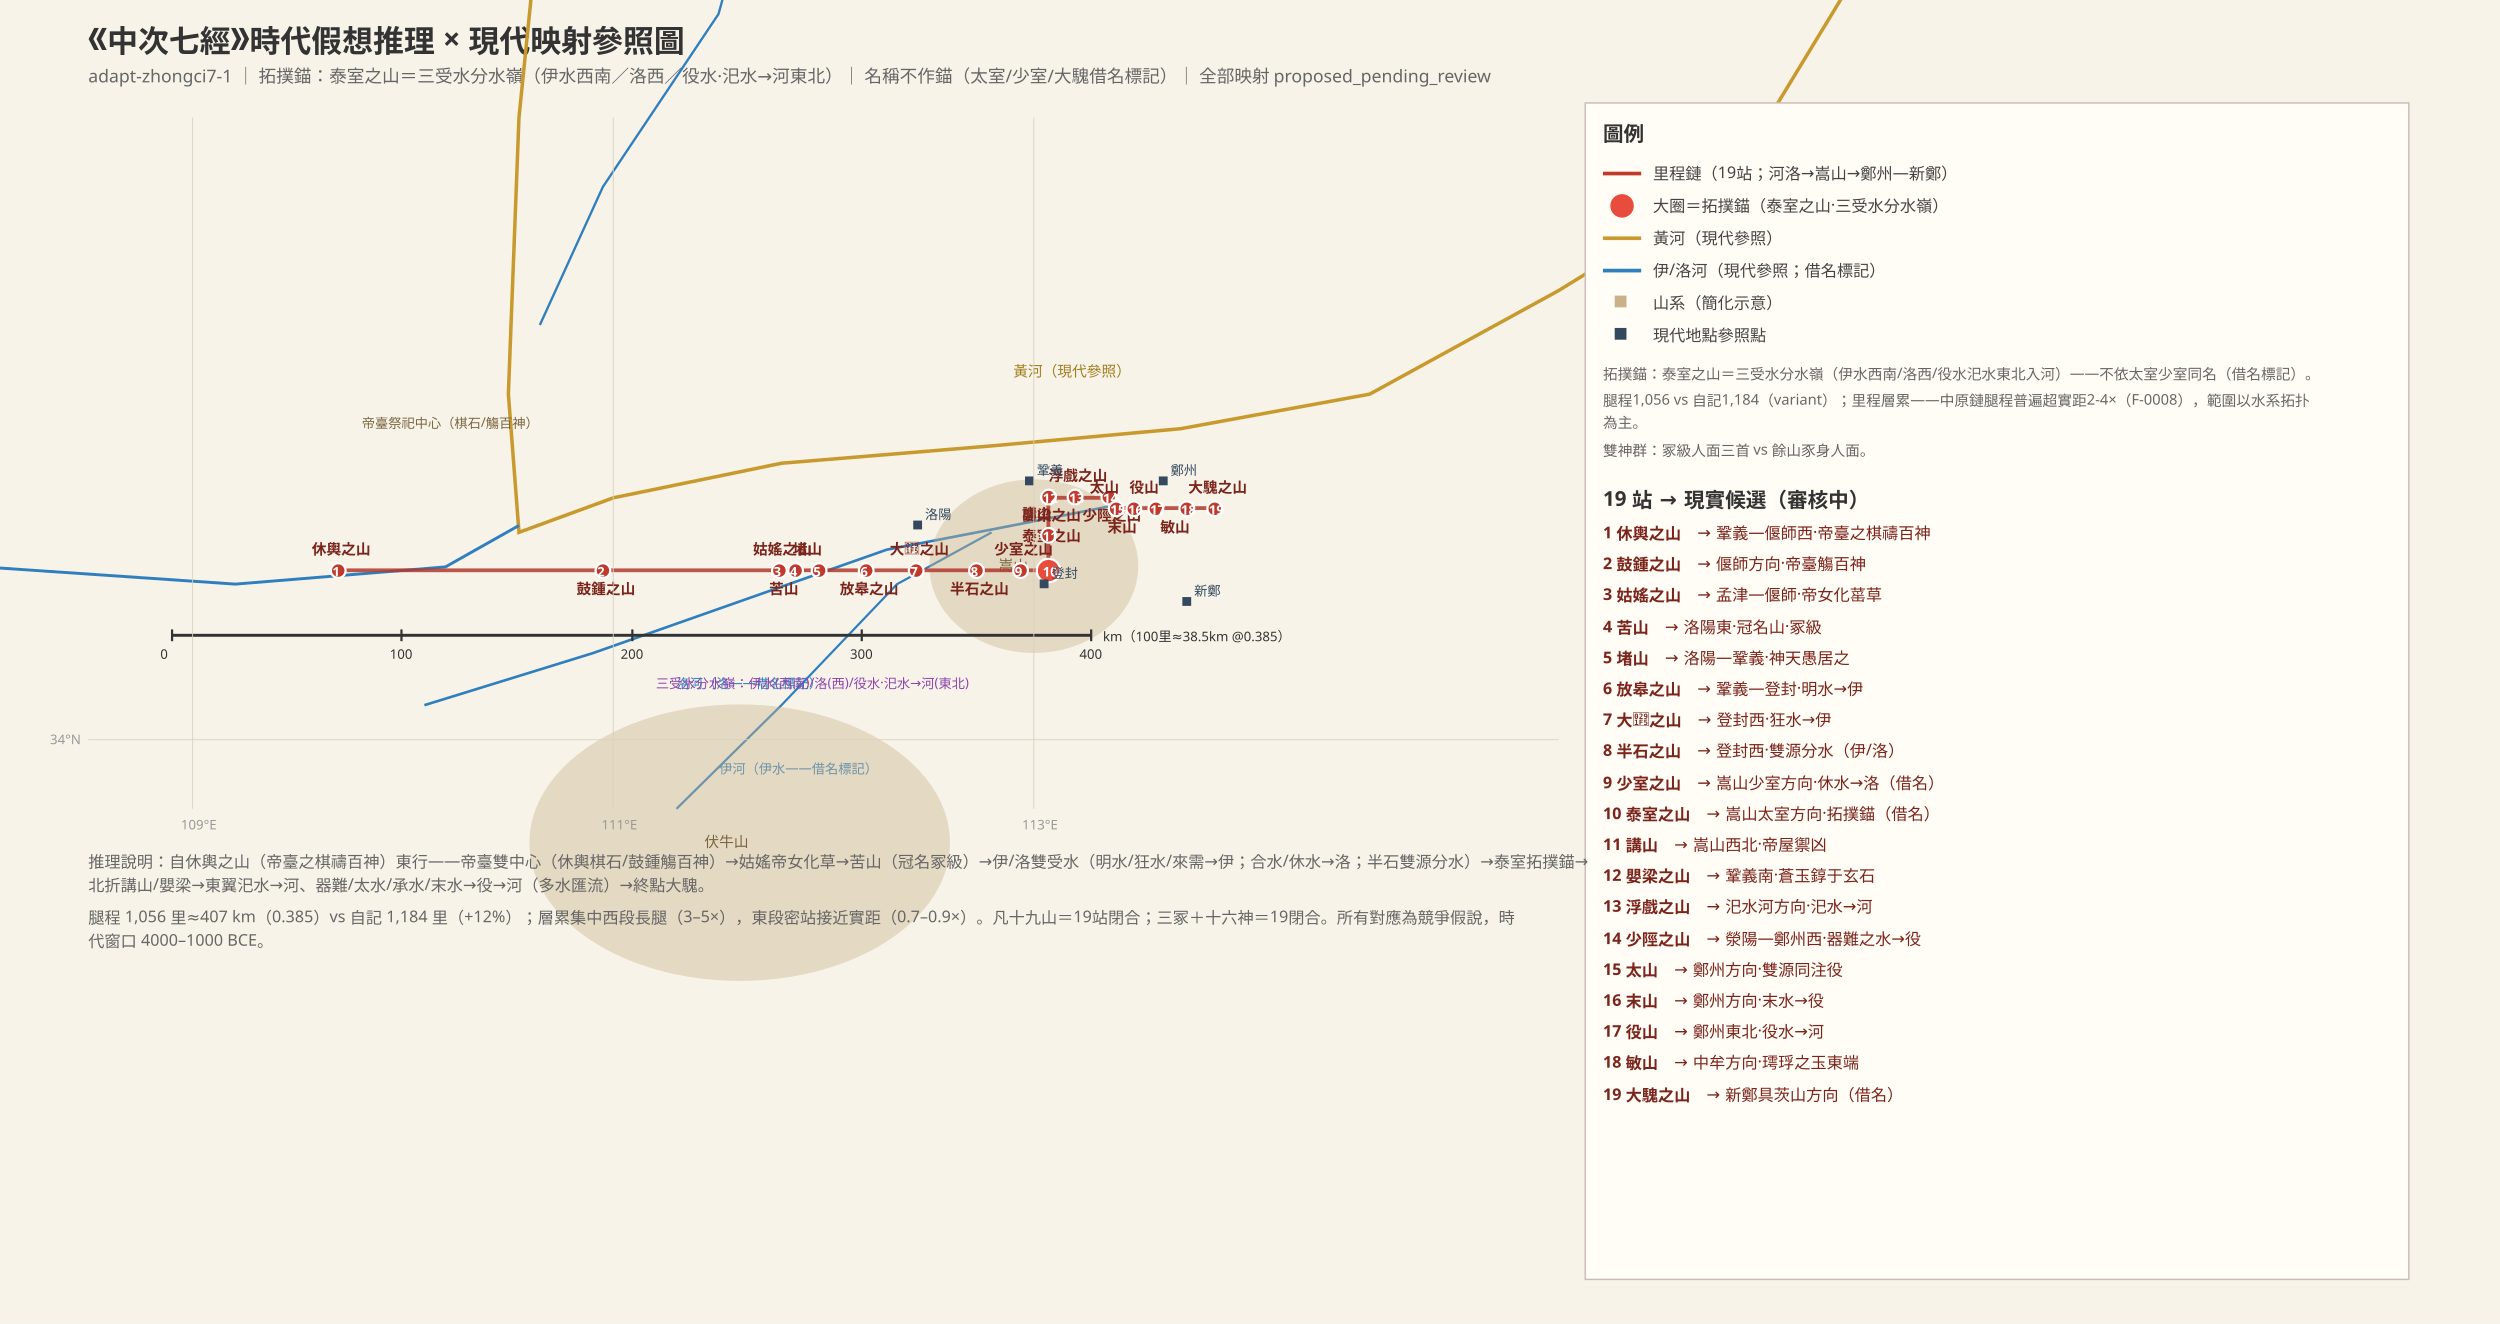
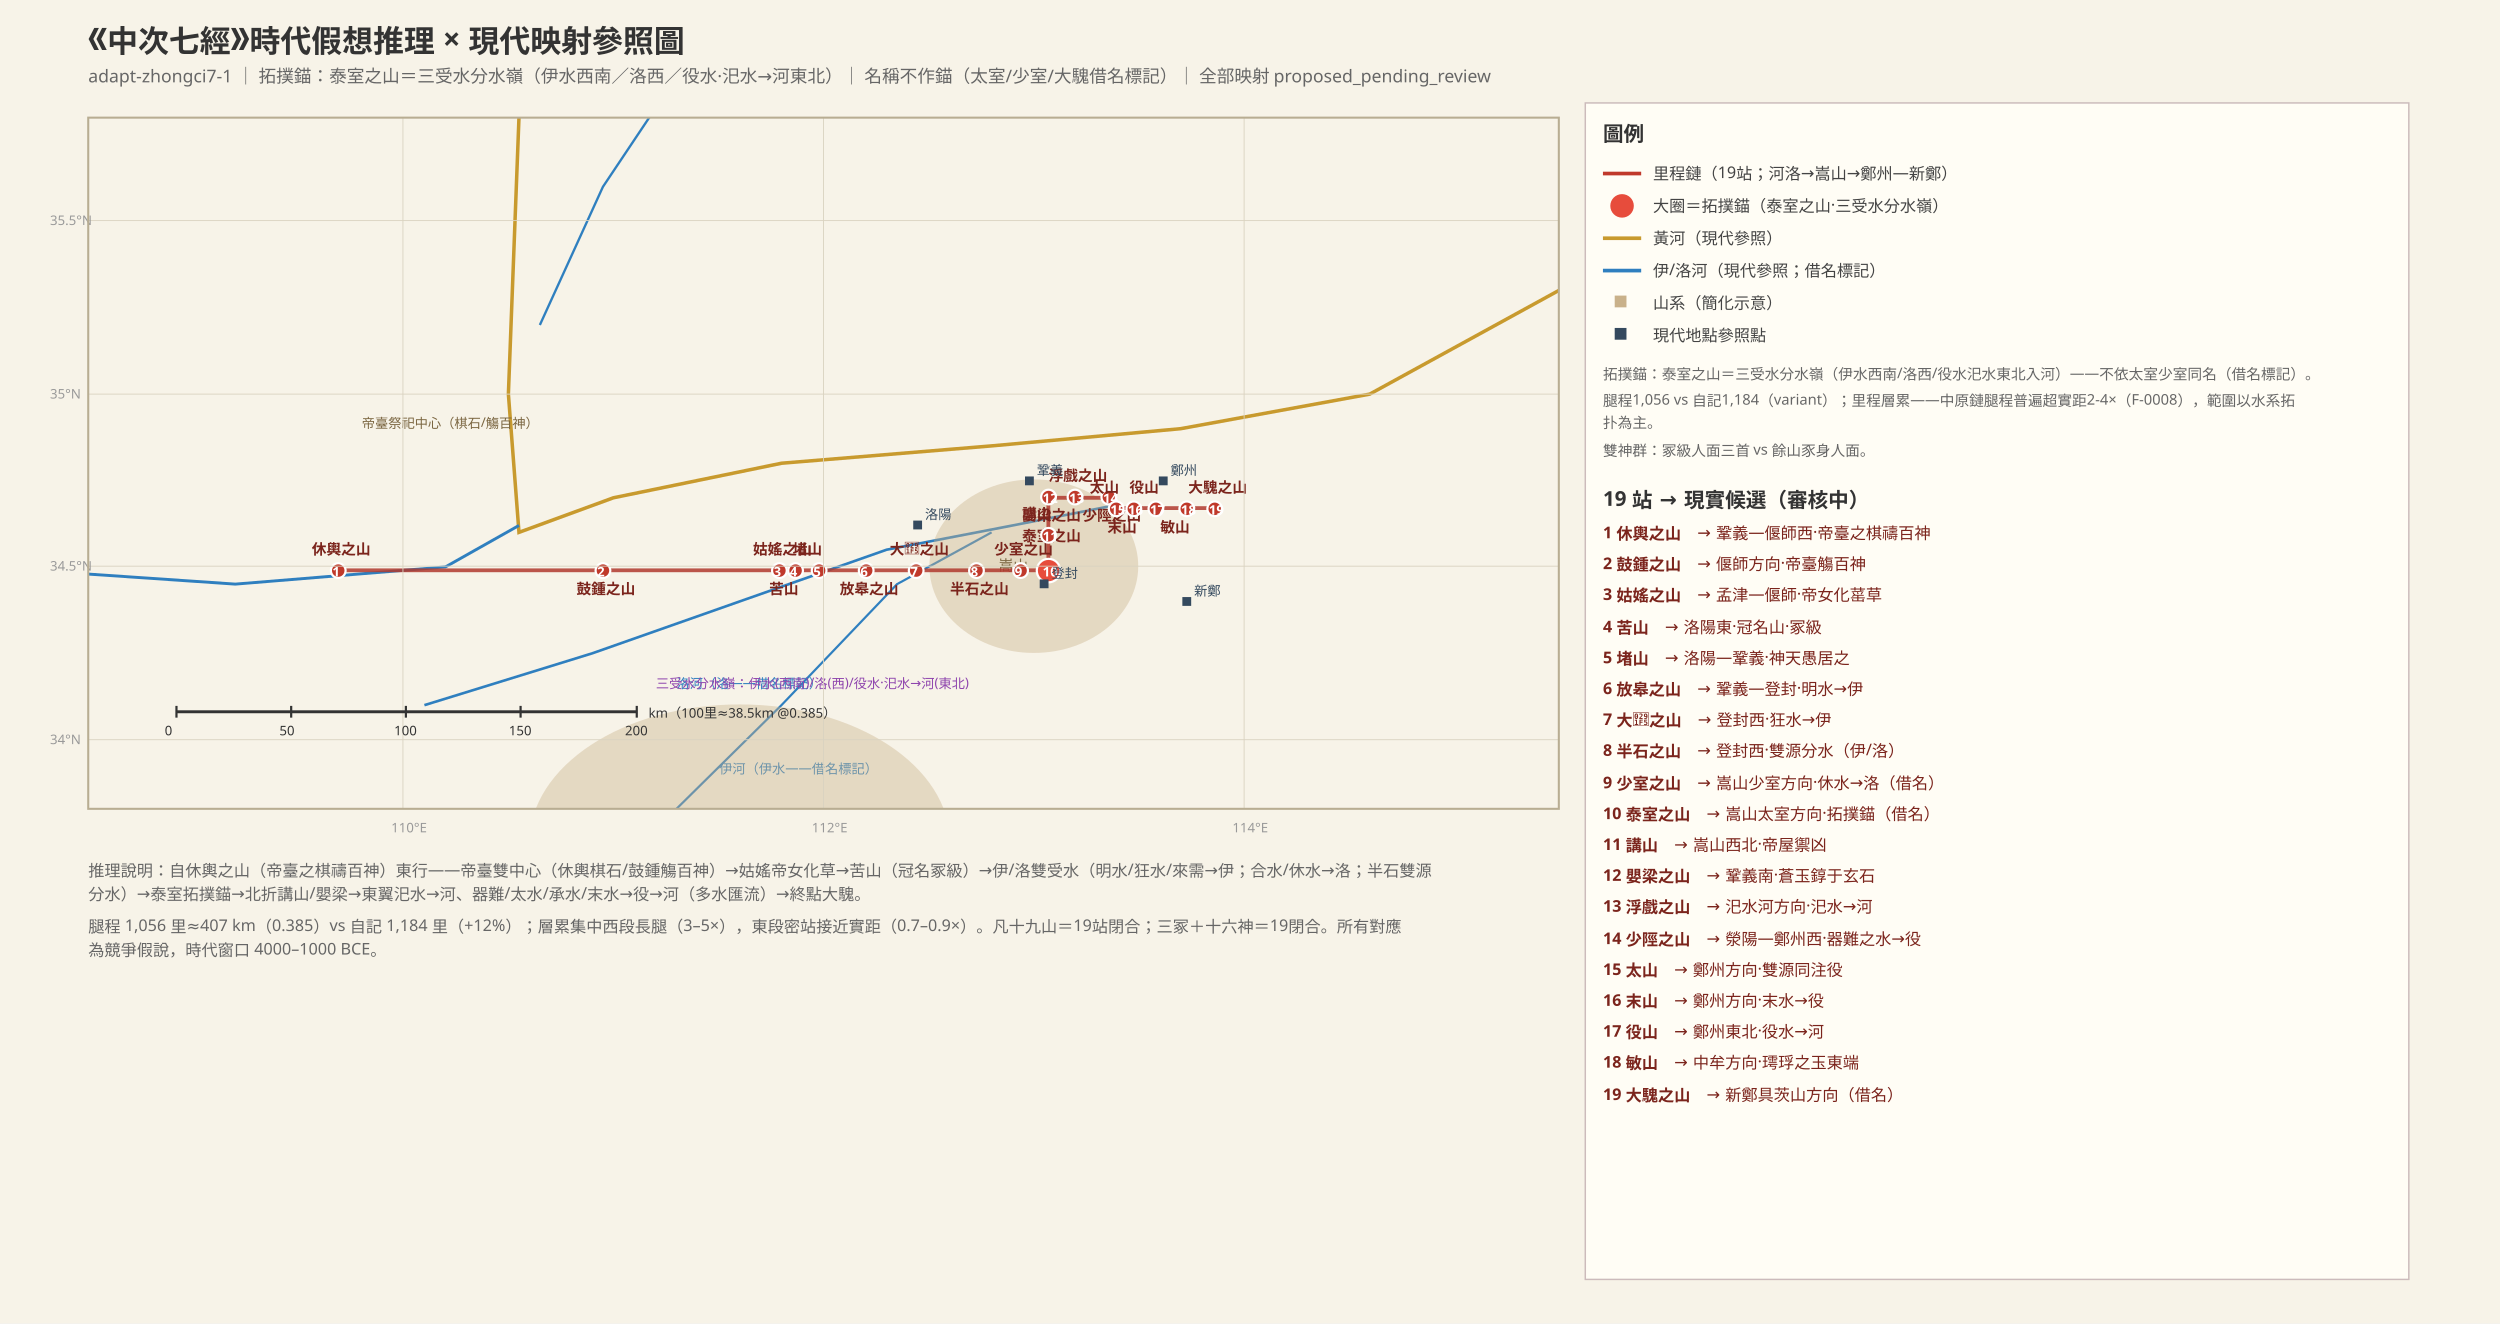
<svg xmlns="http://www.w3.org/2000/svg" width="1700" height="900" font-family="PingFang SC, Hiragino Sans GB, Microsoft YaHei, sans-serif">
  <rect width="1700" height="900" fill="#f7f3e8" />
  <defs>
    <marker id="arr" markerWidth="8" markerHeight="8" refX="7" refY="3" orient="auto">
      <path d="M0,0 L7,3 L0,6 Z" fill="#555" />
    </marker>
    <pattern id="sand" width="8" height="8" patternUnits="userSpaceOnUse">
      <rect width="8" height="8" fill="#efe3c0" />
      <circle cx="2" cy="2" r="0.8" fill="#d6b96a" />
      <circle cx="6" cy="6" r="0.8" fill="#d6b96a" />
    </pattern>
+     <clipPath id="mapclip">
+       <rect x="60" y="80" width="1000" height="470" />
+     </clipPath>
  </defs>
  <text x="60" y="34" font-size="21" font-weight="bold" fill="#333">《中次七經》時代假想推理 × 現代映射參照圖</text>
  <text x="60" y="56" font-size="12" fill="#666">adapt-zhongci7-1 ｜ 拓撲錨：泰室之山＝三受水分水嶺（伊水西南／洛西／役水·汜水→河東北）｜ 名稱不作錨（太室/少室/大騩借名標記）｜ 全部映射 proposed_pending_review</text>
-   <polyline points="-1654.3,362.0 -1440.0,409.0 -1225.7,268.0 -1082.9,127.0 -897.1,56.5 -725.7,21.2 -611.4,9.5 -525.7,-84.5 -440.0,-272.5 -354.3,-413.5 -268.6,-554.5 -168.6,-695.5 -97.1,-836.5 45.7,-977.5 202.9,-1024.5 331.4,-1024.5 431.4,-977.5 502.9,-907.0 502.9,-742.5 460.0,-554.5 402.9,-343.0 374.3,-131.5 352.9,80.0 345.7,268.0 352.9,362.0 417.1,338.5 531.4,315.0 674.3,303.2 802.9,291.5 931.4,268.0 1060.0,197.5 1174.3,127.0 1274.3,-37.5 1360.0,-202.0 1445.7,-296.0 1531.4,-343.0" fill="none" stroke="#c89a2e" stroke-width="2.4" />
-   <text x="689" y="256" font-size="10" fill="#a07d1e">黃河（現代參照）</text>
-   <polyline points="-554.3,326.7 -368.6,338.5 -182.9,373.8 -11.4,385.5 160.0,397.2 302.9,385.5 352.9,357.3" fill="none" stroke="#2f7fbf" stroke-width="2" />
-   <text x="-211" y="334" font-size="9" fill="#2f7fbf">渭河</text>
-   <polyline points="288.6,479.5 402.9,444.2 502.9,409.0 602.9,373.8 688.6,357.3 760.0,343.2" fill="none" stroke="#2f7fbf" stroke-width="1.8" />
-   <text x="460" y="468" font-size="9" fill="#2f7fbf">洛河（洛——借名標記）</text>
-   <polyline points="460.0,550.0 531.4,479.5 610.0,397.2 674.3,362.0" fill="none" stroke="#2f7fbf" stroke-width="1.5" />
-   <text x="489" y="526" font-size="9" fill="#2f7fbf">伊河（伊水——借名標記）</text>
-   <polyline points="602.9,-601.5 631.4,-413.5 560.0,-249.0 488.6,9.5 410.0,127.0 367.1,221.0" fill="none" stroke="#2f7fbf" stroke-width="1.6" />
-   <text x="503" y="-249" font-size="9" fill="#2f7fbf">汾河（汾水——借名標記）</text>
-   <ellipse cx="703" cy="385" rx="71" ry="59" fill="#c9b18a" opacity="0.4" />
-   <text x="679" y="388" font-size="10" fill="#7a6540">嵩山</text>
-   <ellipse cx="503" cy="573" rx="143" ry="94" fill="#c9b18a" opacity="0.4" />
-   <text x="479" y="576" font-size="10" fill="#7a6540">伏牛山</text>
-   <polyline points="230.0,387.8 410.0,387.8 530.0,387.8 541.4,387.8 557.1,387.8 588.6,387.8 622.9,387.8 664.3,387.8 694.3,387.8 712.9,387.8 712.9,364.3 712.9,338.5 731.4,338.5 754.3,338.5 758.6,345.5 771.4,345.5 785.7,345.5 807.1,345.5 825.7,345.5" fill="none" stroke="#b03a2e" stroke-width="2.6" opacity="0.85" />
-   <circle cx="230" cy="388" r="5" fill="#c0392b" stroke="#fff" stroke-width="1.5" />
-   <text x="226" y="392" font-size="9" fill="#fff" font-weight="bold">1</text>
-   <text x="212" y="377" font-size="10" fill="#7b241c" font-weight="bold">休輿之山</text>
-   <circle cx="410" cy="388" r="5" fill="#c0392b" stroke="#fff" stroke-width="1.5" />
-   <text x="406" y="392" font-size="9" fill="#fff" font-weight="bold">2</text>
-   <text x="392" y="404" font-size="10" fill="#7b241c" font-weight="bold">鼓鍾之山</text>
-   <circle cx="530" cy="388" r="5" fill="#c0392b" stroke="#fff" stroke-width="1.5" />
-   <text x="526" y="392" font-size="9" fill="#fff" font-weight="bold">3</text>
-   <text x="512" y="377" font-size="10" fill="#7b241c" font-weight="bold">姑媱之山</text>
-   <circle cx="541" cy="388" r="5" fill="#c0392b" stroke="#fff" stroke-width="1.5" />
-   <text x="537" y="392" font-size="9" fill="#fff" font-weight="bold">4</text>
-   <text x="523" y="404" font-size="10" fill="#7b241c" font-weight="bold">苦山</text>
-   <circle cx="557" cy="388" r="5" fill="#c0392b" stroke="#fff" stroke-width="1.5" />
-   <text x="553" y="392" font-size="9" fill="#fff" font-weight="bold">5</text>
-   <text x="539" y="377" font-size="10" fill="#7b241c" font-weight="bold">堵山</text>
-   <circle cx="589" cy="388" r="5" fill="#c0392b" stroke="#fff" stroke-width="1.5" />
-   <text x="585" y="392" font-size="9" fill="#fff" font-weight="bold">6</text>
-   <text x="571" y="404" font-size="10" fill="#7b241c" font-weight="bold">放皋之山</text>
-   <circle cx="623" cy="388" r="5" fill="#c0392b" stroke="#fff" stroke-width="1.5" />
-   <text x="619" y="392" font-size="9" fill="#fff" font-weight="bold">7</text>
-   <text x="605" y="377" font-size="10" fill="#7b241c" font-weight="bold">大𩇵之山</text>
-   <circle cx="664" cy="388" r="5" fill="#c0392b" stroke="#fff" stroke-width="1.5" />
-   <text x="660" y="392" font-size="9" fill="#fff" font-weight="bold">8</text>
-   <text x="646" y="404" font-size="10" fill="#7b241c" font-weight="bold">半石之山</text>
-   <circle cx="694" cy="388" r="5" fill="#c0392b" stroke="#fff" stroke-width="1.5" />
-   <text x="690" y="392" font-size="9" fill="#fff" font-weight="bold">9</text>
-   <text x="676" y="377" font-size="10" fill="#7b241c" font-weight="bold">少室之山</text>
-   <circle cx="713" cy="388" r="8" fill="#e74c3c" stroke="#fff" stroke-width="1.5" />
-   <text x="709" y="392" font-size="9" fill="#fff" font-weight="bold">10</text>
-   <text x="695" y="368" font-size="10" fill="#7b241c" font-weight="bold">泰室之山</text>
-   <circle cx="713" cy="364" r="5" fill="#c0392b" stroke="#fff" stroke-width="1.5" />
-   <text x="709" y="368" font-size="9" fill="#fff" font-weight="bold">11</text>
-   <text x="695" y="353" font-size="10" fill="#7b241c" font-weight="bold">講山</text>
-   <circle cx="713" cy="338" r="5" fill="#c0392b" stroke="#fff" stroke-width="1.5" />
-   <text x="709" y="342" font-size="9" fill="#fff" font-weight="bold">12</text>
-   <text x="695" y="354" font-size="10" fill="#7b241c" font-weight="bold">嬰梁之山</text>
-   <circle cx="731" cy="338" r="5" fill="#c0392b" stroke="#fff" stroke-width="1.5" />
-   <text x="727" y="342" font-size="9" fill="#fff" font-weight="bold">13</text>
-   <text x="713" y="327" font-size="10" fill="#7b241c" font-weight="bold">浮戲之山</text>
-   <circle cx="754" cy="338" r="5" fill="#c0392b" stroke="#fff" stroke-width="1.5" />
-   <text x="750" y="342" font-size="9" fill="#fff" font-weight="bold">14</text>
-   <text x="736" y="354" font-size="10" fill="#7b241c" font-weight="bold">少陘之山</text>
-   <circle cx="759" cy="346" r="5" fill="#c0392b" stroke="#fff" stroke-width="1.5" />
-   <text x="755" y="350" font-size="9" fill="#fff" font-weight="bold">15</text>
-   <text x="741" y="335" font-size="10" fill="#7b241c" font-weight="bold">太山</text>
-   <circle cx="771" cy="346" r="5" fill="#c0392b" stroke="#fff" stroke-width="1.5" />
-   <text x="767" y="350" font-size="9" fill="#fff" font-weight="bold">16</text>
-   <text x="753" y="362" font-size="10" fill="#7b241c" font-weight="bold">末山</text>
-   <circle cx="786" cy="346" r="5" fill="#c0392b" stroke="#fff" stroke-width="1.5" />
-   <text x="782" y="350" font-size="9" fill="#fff" font-weight="bold">17</text>
-   <text x="768" y="335" font-size="10" fill="#7b241c" font-weight="bold">役山</text>
-   <circle cx="807" cy="346" r="5" fill="#c0392b" stroke="#fff" stroke-width="1.5" />
-   <text x="803" y="350" font-size="9" fill="#fff" font-weight="bold">18</text>
-   <text x="789" y="362" font-size="10" fill="#7b241c" font-weight="bold">敏山</text>
-   <circle cx="826" cy="346" r="5" fill="#c0392b" stroke="#fff" stroke-width="1.5" />
-   <text x="822" y="350" font-size="9" fill="#fff" font-weight="bold">19</text>
-   <text x="808" y="335" font-size="10" fill="#7b241c" font-weight="bold">大騩之山</text>
-   <text x="446" y="468" font-size="9" fill="#8e44ad">三受水分水嶺：伊水(西南)/洛(西)/役水·汜水→河(東北)</text>
-   <text x="246" y="291" font-size="9" fill="#7a6540">帝臺祭祀中心（棋石/觴百神）</text>
-   <rect x="621" y="354" width="6" height="6" fill="#34495e" />
-   <text x="629" y="353" font-size="9" fill="#34495e">洛陽</text>
-   <rect x="788" y="324" width="6" height="6" fill="#34495e" />
-   <text x="796" y="323" font-size="9" fill="#34495e">鄭州</text>
-   <rect x="707" y="394" width="6" height="6" fill="#34495e" />
-   <text x="715" y="393" font-size="9" fill="#34495e">登封</text>
-   <rect x="697" y="324" width="6" height="6" fill="#34495e" />
-   <text x="705" y="323" font-size="9" fill="#34495e">鞏義</text>
-   <rect x="804" y="406" width="6" height="6" fill="#34495e" />
-   <text x="812" y="405" font-size="9" fill="#34495e">新鄭</text>
-   <line x1="117" y1="432" x2="742" y2="432" stroke="#333" stroke-width="2" />
-   <line x1="117" y1="428" x2="117" y2="436" stroke="#333" stroke-width="1.5" />
-   <text x="109" y="448" font-size="9" fill="#333">0</text>
-   <line x1="273" y1="428" x2="273" y2="436" stroke="#333" stroke-width="1.5" />
-   <text x="265" y="448" font-size="9" fill="#333">100</text>
-   <line x1="430" y1="428" x2="430" y2="436" stroke="#333" stroke-width="1.5" />
-   <text x="422" y="448" font-size="9" fill="#333">200</text>
-   <line x1="586" y1="428" x2="586" y2="436" stroke="#333" stroke-width="1.5" />
-   <text x="578" y="448" font-size="9" fill="#333">300</text>
-   <line x1="742" y1="428" x2="742" y2="436" stroke="#333" stroke-width="1.5" />
-   <text x="734" y="448" font-size="9" fill="#333">400</text>
-   <text x="750" y="436" font-size="9" fill="#333">km（100里≈38.5km @0.385）</text>
-   <line x1="131" y1="550" x2="131" y2="80" stroke="#d9d2c0" stroke-width="0.6" />
-   <text x="123" y="564" font-size="9" fill="#999">109°E</text>
-   <line x1="417" y1="550" x2="417" y2="80" stroke="#d9d2c0" stroke-width="0.6" />
-   <text x="409" y="564" font-size="9" fill="#999">111°E</text>
-   <line x1="703" y1="550" x2="703" y2="80" stroke="#d9d2c0" stroke-width="0.6" />
-   <text x="695" y="564" font-size="9" fill="#999">113°E</text>
+   <g clip-path="url(#mapclip)">
+     <polyline points="-1654.3,362.0 -1440.0,409.0 -1225.7,268.0 -1082.9,127.0 -897.1,56.5 -725.7,21.2 -611.4,9.5 -525.7,-84.5 -440.0,-272.5 -354.3,-413.5 -268.6,-554.5 -168.6,-695.5 -97.1,-836.5 45.7,-977.5 202.9,-1024.5 331.4,-1024.5 431.4,-977.5 502.9,-907.0 502.9,-742.5 460.0,-554.5 402.9,-343.0 374.3,-131.5 352.9,80.0 345.7,268.0 352.9,362.0 417.1,338.5 531.4,315.0 674.3,303.2 802.9,291.5 931.4,268.0 1060.0,197.5 1174.3,127.0 1274.3,-37.5 1360.0,-202.0 1445.7,-296.0 1531.4,-343.0" fill="none" stroke="#c89a2e" stroke-width="2.4" />
+     <polyline points="-554.3,326.7 -368.6,338.5 -182.9,373.8 -11.4,385.5 160.0,397.2 302.9,385.5 352.9,357.3" fill="none" stroke="#2f7fbf" stroke-width="2" />
+     <polyline points="288.6,479.5 402.9,444.2 502.9,409.0 602.9,373.8 688.6,357.3 760.0,343.2" fill="none" stroke="#2f7fbf" stroke-width="1.8" />
+     <text x="460" y="468" font-size="9" fill="#2f7fbf">洛河（洛——借名標記）</text>
+     <polyline points="460.0,550.0 531.4,479.5 610.0,397.2 674.3,362.0" fill="none" stroke="#2f7fbf" stroke-width="1.5" />
+     <text x="489" y="526" font-size="9" fill="#2f7fbf">伊河（伊水——借名標記）</text>
+     <polyline points="602.9,-601.5 631.4,-413.5 560.0,-249.0 488.6,9.5 410.0,127.0 367.1,221.0" fill="none" stroke="#2f7fbf" stroke-width="1.6" />
+     <ellipse cx="703" cy="385" rx="71" ry="59" fill="#c9b18a" opacity="0.4" />
+     <text x="679" y="388" font-size="10" fill="#7a6540">嵩山</text>
+     <ellipse cx="503" cy="573" rx="143" ry="94" fill="#c9b18a" opacity="0.4" />
+     <text x="479" y="576" font-size="10" fill="#7a6540">伏牛山</text>
+     <polyline points="230.0,387.8 410.0,387.8 530.0,387.8 541.4,387.8 557.1,387.8 588.6,387.8 622.9,387.8 664.3,387.8 694.3,387.8 712.9,387.8 712.9,364.3 712.9,338.5 731.4,338.5 754.3,338.5 758.6,345.5 771.4,345.5 785.7,345.5 807.1,345.5 825.7,345.5" fill="none" stroke="#b03a2e" stroke-width="2.6" opacity="0.85" />
+     <circle cx="230" cy="388" r="5" fill="#c0392b" stroke="#fff" stroke-width="1.5" />
+     <text x="226" y="392" font-size="9" fill="#fff" font-weight="bold">1</text>
+     <text x="212" y="377" font-size="10" fill="#7b241c" font-weight="bold">休輿之山</text>
+     <circle cx="410" cy="388" r="5" fill="#c0392b" stroke="#fff" stroke-width="1.5" />
+     <text x="406" y="392" font-size="9" fill="#fff" font-weight="bold">2</text>
+     <text x="392" y="404" font-size="10" fill="#7b241c" font-weight="bold">鼓鍾之山</text>
+     <circle cx="530" cy="388" r="5" fill="#c0392b" stroke="#fff" stroke-width="1.5" />
+     <text x="526" y="392" font-size="9" fill="#fff" font-weight="bold">3</text>
+     <text x="512" y="377" font-size="10" fill="#7b241c" font-weight="bold">姑媱之山</text>
+     <circle cx="541" cy="388" r="5" fill="#c0392b" stroke="#fff" stroke-width="1.5" />
+     <text x="537" y="392" font-size="9" fill="#fff" font-weight="bold">4</text>
+     <text x="523" y="404" font-size="10" fill="#7b241c" font-weight="bold">苦山</text>
+     <circle cx="557" cy="388" r="5" fill="#c0392b" stroke="#fff" stroke-width="1.5" />
+     <text x="553" y="392" font-size="9" fill="#fff" font-weight="bold">5</text>
+     <text x="539" y="377" font-size="10" fill="#7b241c" font-weight="bold">堵山</text>
+     <circle cx="589" cy="388" r="5" fill="#c0392b" stroke="#fff" stroke-width="1.5" />
+     <text x="585" y="392" font-size="9" fill="#fff" font-weight="bold">6</text>
+     <text x="571" y="404" font-size="10" fill="#7b241c" font-weight="bold">放皋之山</text>
+     <circle cx="623" cy="388" r="5" fill="#c0392b" stroke="#fff" stroke-width="1.5" />
+     <text x="619" y="392" font-size="9" fill="#fff" font-weight="bold">7</text>
+     <text x="605" y="377" font-size="10" fill="#7b241c" font-weight="bold">大𩇵之山</text>
+     <circle cx="664" cy="388" r="5" fill="#c0392b" stroke="#fff" stroke-width="1.5" />
+     <text x="660" y="392" font-size="9" fill="#fff" font-weight="bold">8</text>
+     <text x="646" y="404" font-size="10" fill="#7b241c" font-weight="bold">半石之山</text>
+     <circle cx="694" cy="388" r="5" fill="#c0392b" stroke="#fff" stroke-width="1.5" />
+     <text x="690" y="392" font-size="9" fill="#fff" font-weight="bold">9</text>
+     <text x="676" y="377" font-size="10" fill="#7b241c" font-weight="bold">少室之山</text>
+     <circle cx="713" cy="388" r="8" fill="#e74c3c" stroke="#fff" stroke-width="1.5" />
+     <text x="709" y="392" font-size="9" fill="#fff" font-weight="bold">10</text>
+     <text x="695" y="368" font-size="10" fill="#7b241c" font-weight="bold">泰室之山</text>
+     <circle cx="713" cy="364" r="5" fill="#c0392b" stroke="#fff" stroke-width="1.5" />
+     <text x="709" y="368" font-size="9" fill="#fff" font-weight="bold">11</text>
+     <text x="695" y="353" font-size="10" fill="#7b241c" font-weight="bold">講山</text>
+     <circle cx="713" cy="338" r="5" fill="#c0392b" stroke="#fff" stroke-width="1.5" />
+     <text x="709" y="342" font-size="9" fill="#fff" font-weight="bold">12</text>
+     <text x="695" y="354" font-size="10" fill="#7b241c" font-weight="bold">嬰梁之山</text>
+     <circle cx="731" cy="338" r="5" fill="#c0392b" stroke="#fff" stroke-width="1.5" />
+     <text x="727" y="342" font-size="9" fill="#fff" font-weight="bold">13</text>
+     <text x="713" y="327" font-size="10" fill="#7b241c" font-weight="bold">浮戲之山</text>
+     <circle cx="754" cy="338" r="5" fill="#c0392b" stroke="#fff" stroke-width="1.5" />
+     <text x="750" y="342" font-size="9" fill="#fff" font-weight="bold">14</text>
+     <text x="736" y="354" font-size="10" fill="#7b241c" font-weight="bold">少陘之山</text>
+     <circle cx="759" cy="346" r="5" fill="#c0392b" stroke="#fff" stroke-width="1.5" />
+     <text x="755" y="350" font-size="9" fill="#fff" font-weight="bold">15</text>
+     <text x="741" y="335" font-size="10" fill="#7b241c" font-weight="bold">太山</text>
+     <circle cx="771" cy="346" r="5" fill="#c0392b" stroke="#fff" stroke-width="1.5" />
+     <text x="767" y="350" font-size="9" fill="#fff" font-weight="bold">16</text>
+     <text x="753" y="362" font-size="10" fill="#7b241c" font-weight="bold">末山</text>
+     <circle cx="786" cy="346" r="5" fill="#c0392b" stroke="#fff" stroke-width="1.5" />
+     <text x="782" y="350" font-size="9" fill="#fff" font-weight="bold">17</text>
+     <text x="768" y="335" font-size="10" fill="#7b241c" font-weight="bold">役山</text>
+     <circle cx="807" cy="346" r="5" fill="#c0392b" stroke="#fff" stroke-width="1.5" />
+     <text x="803" y="350" font-size="9" fill="#fff" font-weight="bold">18</text>
+     <text x="789" y="362" font-size="10" fill="#7b241c" font-weight="bold">敏山</text>
+     <circle cx="826" cy="346" r="5" fill="#c0392b" stroke="#fff" stroke-width="1.5" />
+     <text x="822" y="350" font-size="9" fill="#fff" font-weight="bold">19</text>
+     <text x="808" y="335" font-size="10" fill="#7b241c" font-weight="bold">大騩之山</text>
+     <text x="446" y="468" font-size="9" fill="#8e44ad">三受水分水嶺：伊水(西南)/洛(西)/役水·汜水→河(東北)</text>
+     <text x="246" y="291" font-size="9" fill="#7a6540">帝臺祭祀中心（棋石/觴百神）</text>
+     <rect x="621" y="354" width="6" height="6" fill="#34495e" />
+     <text x="629" y="353" font-size="9" fill="#34495e">洛陽</text>
+     <rect x="788" y="324" width="6" height="6" fill="#34495e" />
+     <text x="796" y="323" font-size="9" fill="#34495e">鄭州</text>
+     <rect x="707" y="394" width="6" height="6" fill="#34495e" />
+     <text x="715" y="393" font-size="9" fill="#34495e">登封</text>
+     <rect x="697" y="324" width="6" height="6" fill="#34495e" />
+     <text x="705" y="323" font-size="9" fill="#34495e">鞏義</text>
+     <rect x="804" y="406" width="6" height="6" fill="#34495e" />
+     <text x="812" y="405" font-size="9" fill="#34495e">新鄭</text>
+   </g>
+   <line x1="274" y1="550" x2="274" y2="80" stroke="#d9d2c0" stroke-width="0.6" />
+   <text x="266" y="566" font-size="9" fill="#999">110°E</text>
+   <line x1="560" y1="550" x2="560" y2="80" stroke="#d9d2c0" stroke-width="0.6" />
+   <text x="552" y="566" font-size="9" fill="#999">112°E</text>
+   <line x1="846" y1="550" x2="846" y2="80" stroke="#d9d2c0" stroke-width="0.6" />
+   <text x="838" y="566" font-size="9" fill="#999">114°E</text>
  <line x1="60" y1="503" x2="1060" y2="503" stroke="#d9d2c0" stroke-width="0.6" />
  <text x="34" y="506" font-size="9" fill="#999">34°N</text>
+   <line x1="60" y1="385" x2="1060" y2="385" stroke="#d9d2c0" stroke-width="0.6" />
+   <text x="34" y="388" font-size="9" fill="#999">34.5°N</text>
+   <line x1="60" y1="268" x2="1060" y2="268" stroke="#d9d2c0" stroke-width="0.6" />
+   <text x="34" y="271" font-size="9" fill="#999">35°N</text>
+   <line x1="60" y1="150" x2="1060" y2="150" stroke="#d9d2c0" stroke-width="0.6" />
+   <text x="34" y="153" font-size="9" fill="#999">35.5°N</text>
+   <rect x="60" y="80" width="1000" height="470" fill="none" stroke="#b8ad92" stroke-width="1.4" />
+   <line x1="120" y1="484" x2="433" y2="484" stroke="#333" stroke-width="2" />
+   <line x1="120" y1="480" x2="120" y2="488" stroke="#333" stroke-width="1.5" />
+   <text x="112" y="500" font-size="9" fill="#333">0</text>
+   <line x1="198" y1="480" x2="198" y2="488" stroke="#333" stroke-width="1.5" />
+   <text x="190" y="500" font-size="9" fill="#333">50</text>
+   <line x1="276" y1="480" x2="276" y2="488" stroke="#333" stroke-width="1.5" />
+   <text x="268" y="500" font-size="9" fill="#333">100</text>
+   <line x1="354" y1="480" x2="354" y2="488" stroke="#333" stroke-width="1.5" />
+   <text x="346" y="500" font-size="9" fill="#333">150</text>
+   <line x1="433" y1="480" x2="433" y2="488" stroke="#333" stroke-width="1.5" />
+   <text x="425" y="500" font-size="9" fill="#333">200</text>
+   <text x="441" y="488" font-size="9" fill="#333">km（100里≈38.5km @0.385）</text>
  <rect x="1078" y="70" width="560" height="800" fill="#fffdf5" stroke="#cbb" />
  <text x="1090" y="96" font-size="14" font-weight="bold" fill="#333">圖例</text>
  <line x1="1090" y1="118" x2="1116" y2="118" stroke="#c0392b" stroke-width="2.5" />
  <text x="1124" y="122" font-size="11" fill="#444">里程鏈（19站；河洛→嵩山→鄭州—新鄭）</text>
  <circle cx="1103" cy="140" r="8" fill="#e74c3c" />
  <text x="1124" y="144" font-size="11" fill="#444">大圈＝拓撲錨（泰室之山·三受水分水嶺）</text>
  <line x1="1090" y1="162" x2="1116" y2="162" stroke="#c89a2e" stroke-width="2.5" />
  <text x="1124" y="166" font-size="11" fill="#444">黃河（現代參照）</text>
  <line x1="1090" y1="184" x2="1116" y2="184" stroke="#2f7fbf" stroke-width="2.5" />
  <text x="1124" y="188" font-size="11" fill="#444">伊/洛河（現代參照；借名標記）</text>
  <rect x="1098" y="201" width="8" height="8" fill="#c9b18a" />
  <text x="1124" y="210" font-size="11" fill="#444">山系（簡化示意）</text>
  <rect x="1098" y="223" width="8" height="8" fill="#34495e" />
  <text x="1124" y="232" font-size="11" fill="#444">現代地點參照點</text>
  <text x="1090" y="258" font-size="10" fill="#666">拓撲錨：泰室之山＝三受水分水嶺（伊水西南/洛西/役水汜水東北入河）——不依太室少室同名（借名標記）。</text>
-   <text x="1090" y="276" font-size="10" fill="#666">腿程1,056 vs 自記1,184（variant）；里程層累——中原鏈腿程普遍超實距2-4×（F-0008），範圍以水系拓扑</text>
-   <text x="1090" y="291" font-size="10" fill="#666">為主。</text>
+   <text x="1090" y="276" font-size="10" fill="#666">腿程1,056 vs 自記1,184（variant）；里程層累——中原鏈腿程普遍超實距2-4×（F-0008），範圍以水系拓</text>
+   <text x="1090" y="291" font-size="10" fill="#666">扑為主。</text>
  <text x="1090" y="310" font-size="10" fill="#666">雙神群：冢級人面三首 vs 餘山豕身人面。</text>
  <text x="1090" y="344.0" font-size="14" font-weight="bold" fill="#333">19 站 → 現實候選（審核中）</text>
  <text x="1090" y="366" font-size="11" fill="#7b241c">
    <tspan font-weight="bold"> 1 休輿之山</tspan>　→ 鞏義—偃師西·帝臺之棋禱百神</text>
  <text x="1090" y="387" font-size="11" fill="#7b241c">
    <tspan font-weight="bold"> 2 鼓鍾之山</tspan>　→ 偃師方向·帝臺觴百神</text>
  <text x="1090" y="408" font-size="11" fill="#7b241c">
    <tspan font-weight="bold"> 3 姑媱之山</tspan>　→ 孟津—偃師·帝女化䔄草</text>
  <text x="1090" y="430" font-size="11" fill="#7b241c">
    <tspan font-weight="bold"> 4 苦山</tspan>　→ 洛陽東·冠名山·冢級</text>
  <text x="1090" y="451" font-size="11" fill="#7b241c">
    <tspan font-weight="bold"> 5 堵山</tspan>　→ 洛陽—鞏義·神天愚居之</text>
  <text x="1090" y="472" font-size="11" fill="#7b241c">
    <tspan font-weight="bold"> 6 放皋之山</tspan>　→ 鞏義—登封·明水→伊</text>
  <text x="1090" y="493" font-size="11" fill="#7b241c">
    <tspan font-weight="bold"> 7 大𩇵之山</tspan>　→ 登封西·狂水→伊</text>
  <text x="1090" y="514" font-size="11" fill="#7b241c">
    <tspan font-weight="bold"> 8 半石之山</tspan>　→ 登封西·雙源分水（伊/洛）</text>
  <text x="1090" y="536" font-size="11" fill="#7b241c">
    <tspan font-weight="bold"> 9 少室之山</tspan>　→ 嵩山少室方向·休水→洛（借名）</text>
  <text x="1090" y="557" font-size="11" fill="#7b241c">
    <tspan font-weight="bold">10 泰室之山</tspan>　→ 嵩山太室方向·拓撲錨（借名）</text>
  <text x="1090" y="578" font-size="11" fill="#7b241c">
    <tspan font-weight="bold">11 講山</tspan>　→ 嵩山西北·帝屋禦凶</text>
  <text x="1090" y="599" font-size="11" fill="#7b241c">
    <tspan font-weight="bold">12 嬰梁之山</tspan>　→ 鞏義南·蒼玉錞于玄石</text>
  <text x="1090" y="620" font-size="11" fill="#7b241c">
    <tspan font-weight="bold">13 浮戲之山</tspan>　→ 汜水河方向·汜水→河</text>
  <text x="1090" y="642" font-size="11" fill="#7b241c">
    <tspan font-weight="bold">14 少陘之山</tspan>　→ 滎陽—鄭州西·器難之水→役</text>
  <text x="1090" y="663" font-size="11" fill="#7b241c">
    <tspan font-weight="bold">15 太山</tspan>　→ 鄭州方向·雙源同注役</text>
  <text x="1090" y="684" font-size="11" fill="#7b241c">
    <tspan font-weight="bold">16 末山</tspan>　→ 鄭州方向·末水→役</text>
  <text x="1090" y="705" font-size="11" fill="#7b241c">
    <tspan font-weight="bold">17 役山</tspan>　→ 鄭州東北·役水→河</text>
  <text x="1090" y="726" font-size="11" fill="#7b241c">
    <tspan font-weight="bold">18 敏山</tspan>　→ 中牟方向·㻬琈之玉東端</text>
  <text x="1090" y="748" font-size="11" fill="#7b241c">
    <tspan font-weight="bold">19 大騩之山</tspan>　→ 新鄭具茨山方向（借名）</text>
-   <text x="60" y="590" font-size="11" fill="#666">推理說明：自休輿之山（帝臺之棋禱百神）東行——帝臺雙中心（休輿棋石/鼓鍾觴百神）→姑媱帝女化草→苦山（冠名冢級）→伊/洛雙受水（明水/狂水/來需→伊；合水/休水→洛；半石雙源分水）→泰室拓撲錨→</text>
-   <text x="60" y="606" font-size="11" fill="#666">北折講山/嬰梁→東翼汜水→河、器難/太水/承水/末水→役→河（多水匯流）→終點大騩。</text>
-   <text x="60" y="628" font-size="11" fill="#666">腿程 1,056 里≈407 km（0.385）vs 自記 1,184 里（+12%）；層累集中西段長腿（3–5×），東段密站接近實距（0.7–0.9×）。凡十九山＝19站閉合；三冢＋十六神＝19閉合。所有對應為競爭假說，時</text>
-   <text x="60" y="644" font-size="11" fill="#666">代窗口 4000–1000 BCE。</text>
+   <text x="60" y="596" font-size="11" fill="#666">推理說明：自休輿之山（帝臺之棋禱百神）東行——帝臺雙中心（休輿棋石/鼓鍾觴百神）→姑媱帝女化草→苦山（冠名冢級）→伊/洛雙受水（明水/狂水/來需→伊；合水/休水→洛；半石雙源</text>
+   <text x="60" y="612" font-size="11" fill="#666">分水）→泰室拓撲錨→北折講山/嬰梁→東翼汜水→河、器難/太水/承水/末水→役→河（多水匯流）→終點大騩。</text>
+   <text x="60" y="634" font-size="11" fill="#666">腿程 1,056 里≈407 km（0.385）vs 自記 1,184 里（+12%）；層累集中西段長腿（3–5×），東段密站接近實距（0.7–0.9×）。凡十九山＝19站閉合；三冢＋十六神＝19閉合。所有對應</text>
+   <text x="60" y="650" font-size="11" fill="#666">為競爭假說，時代窗口 4000–1000 BCE。</text>
</svg>
